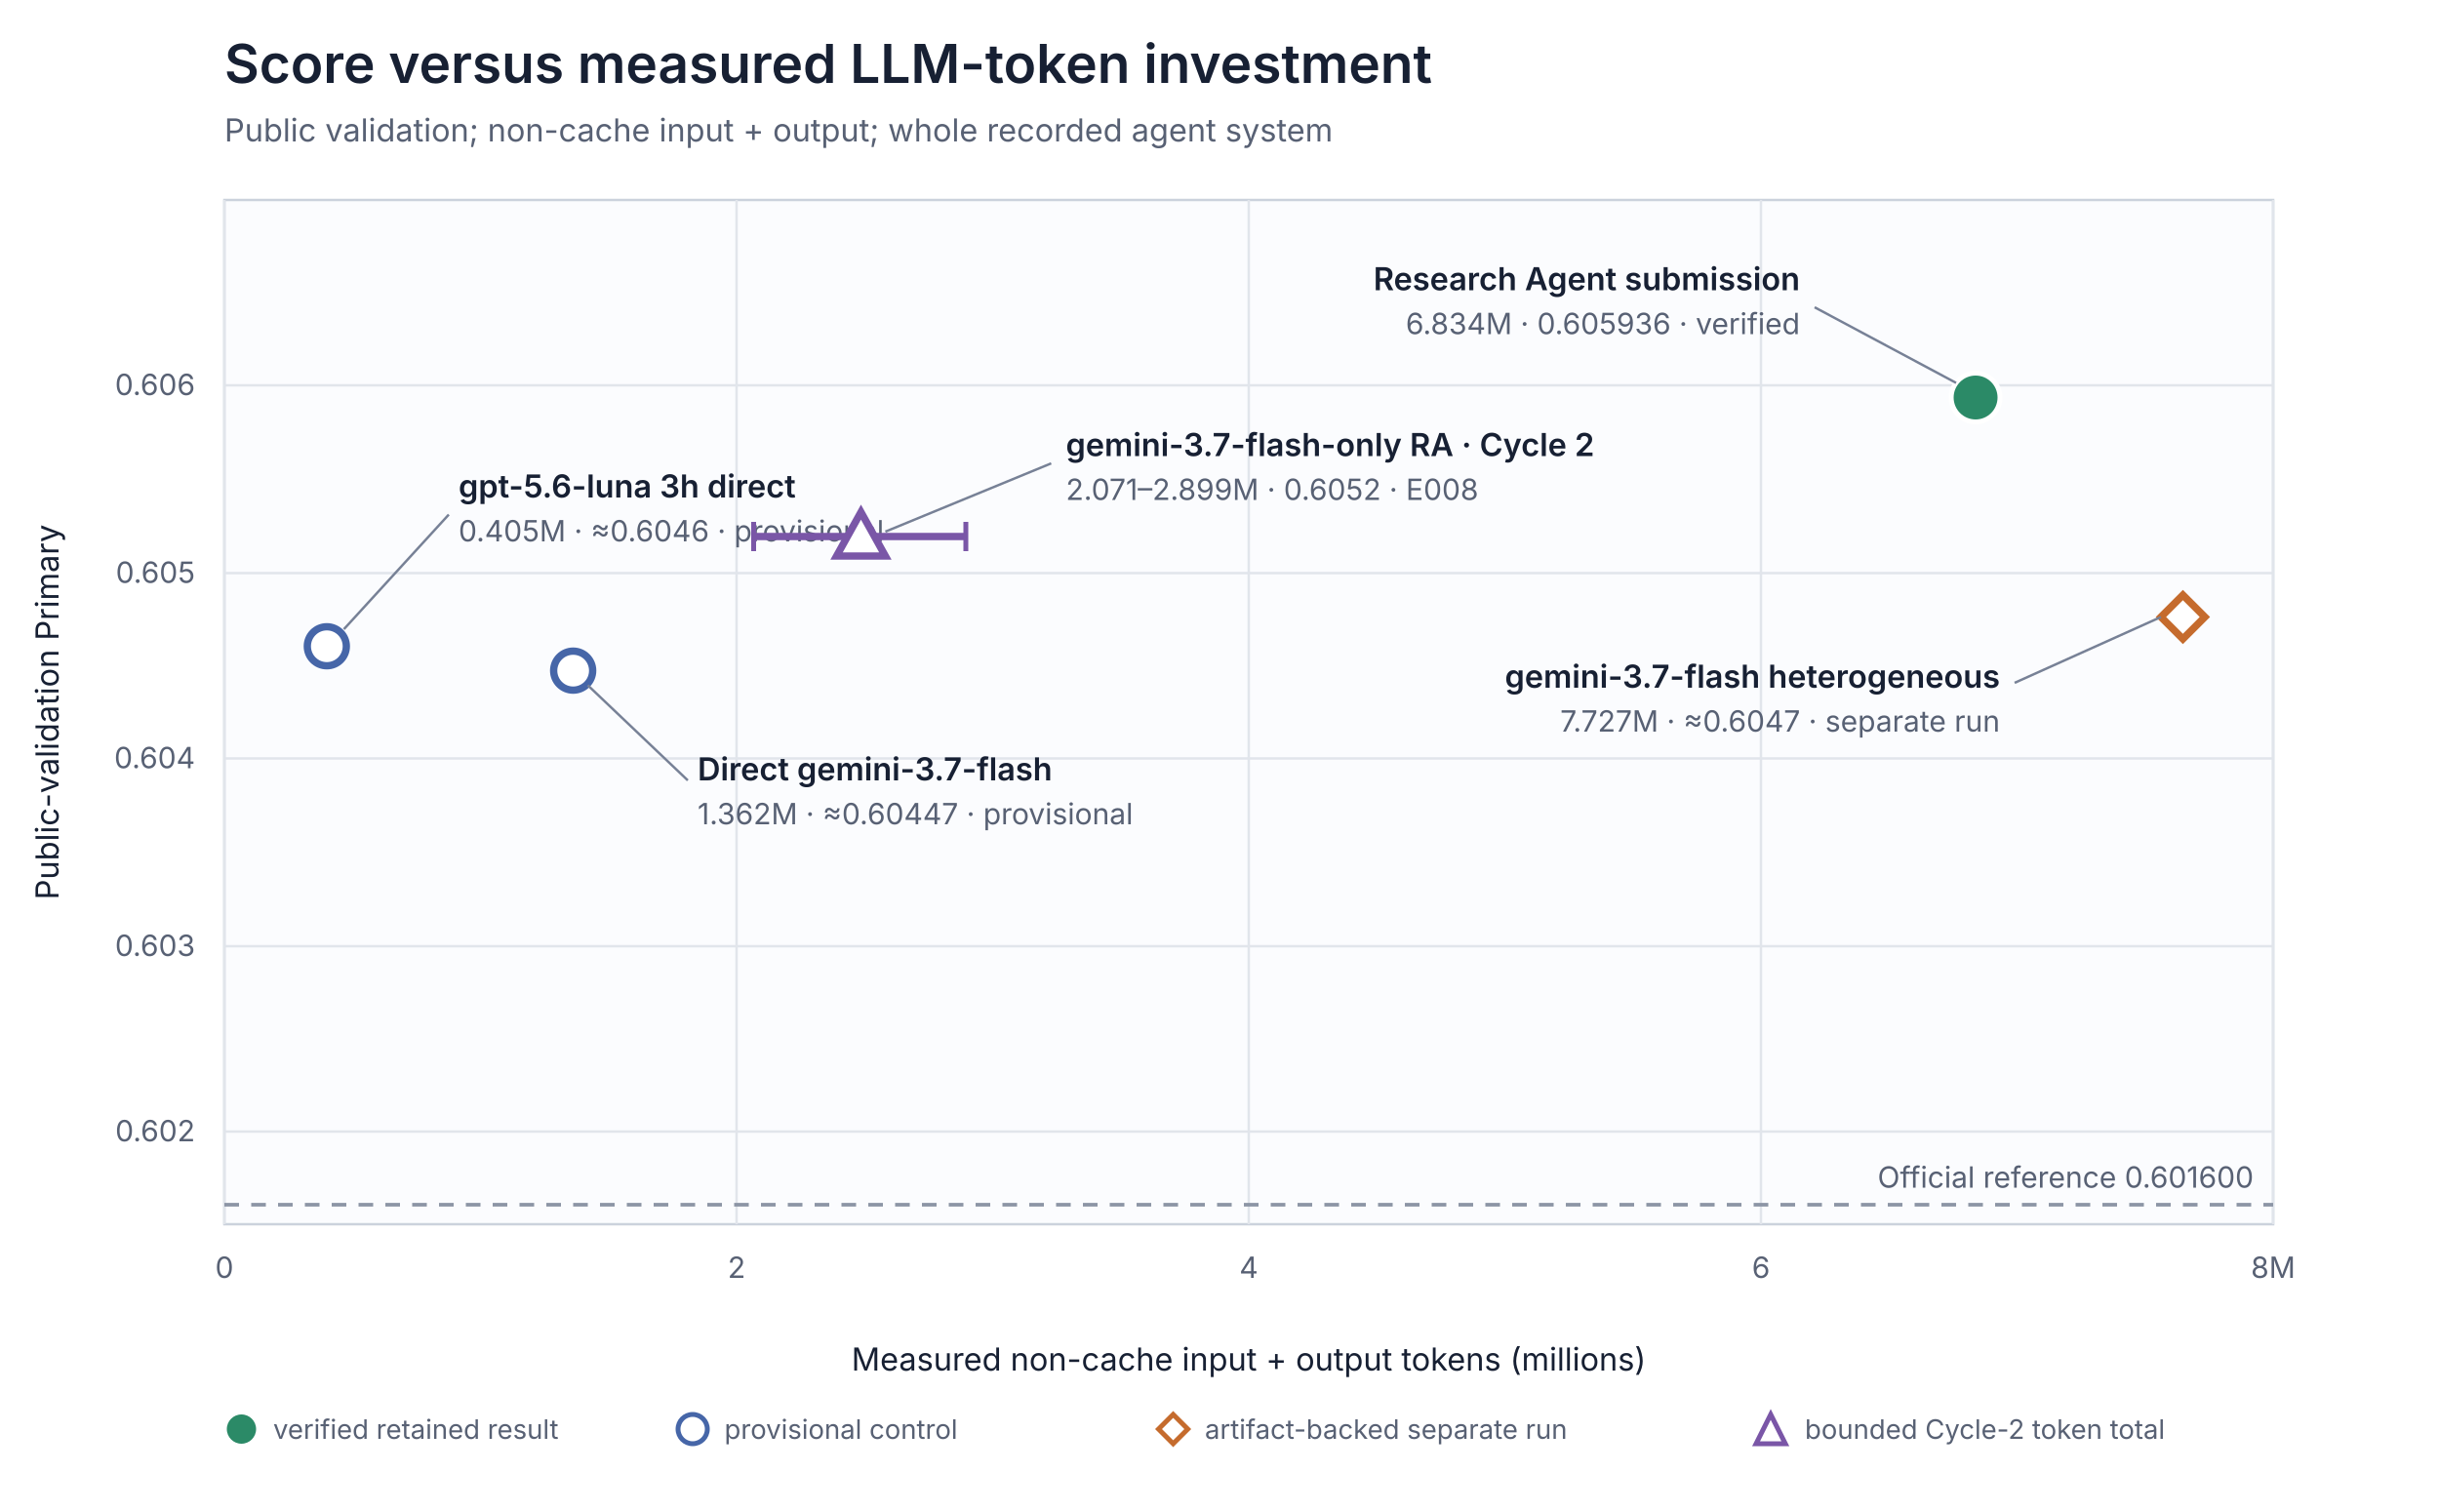
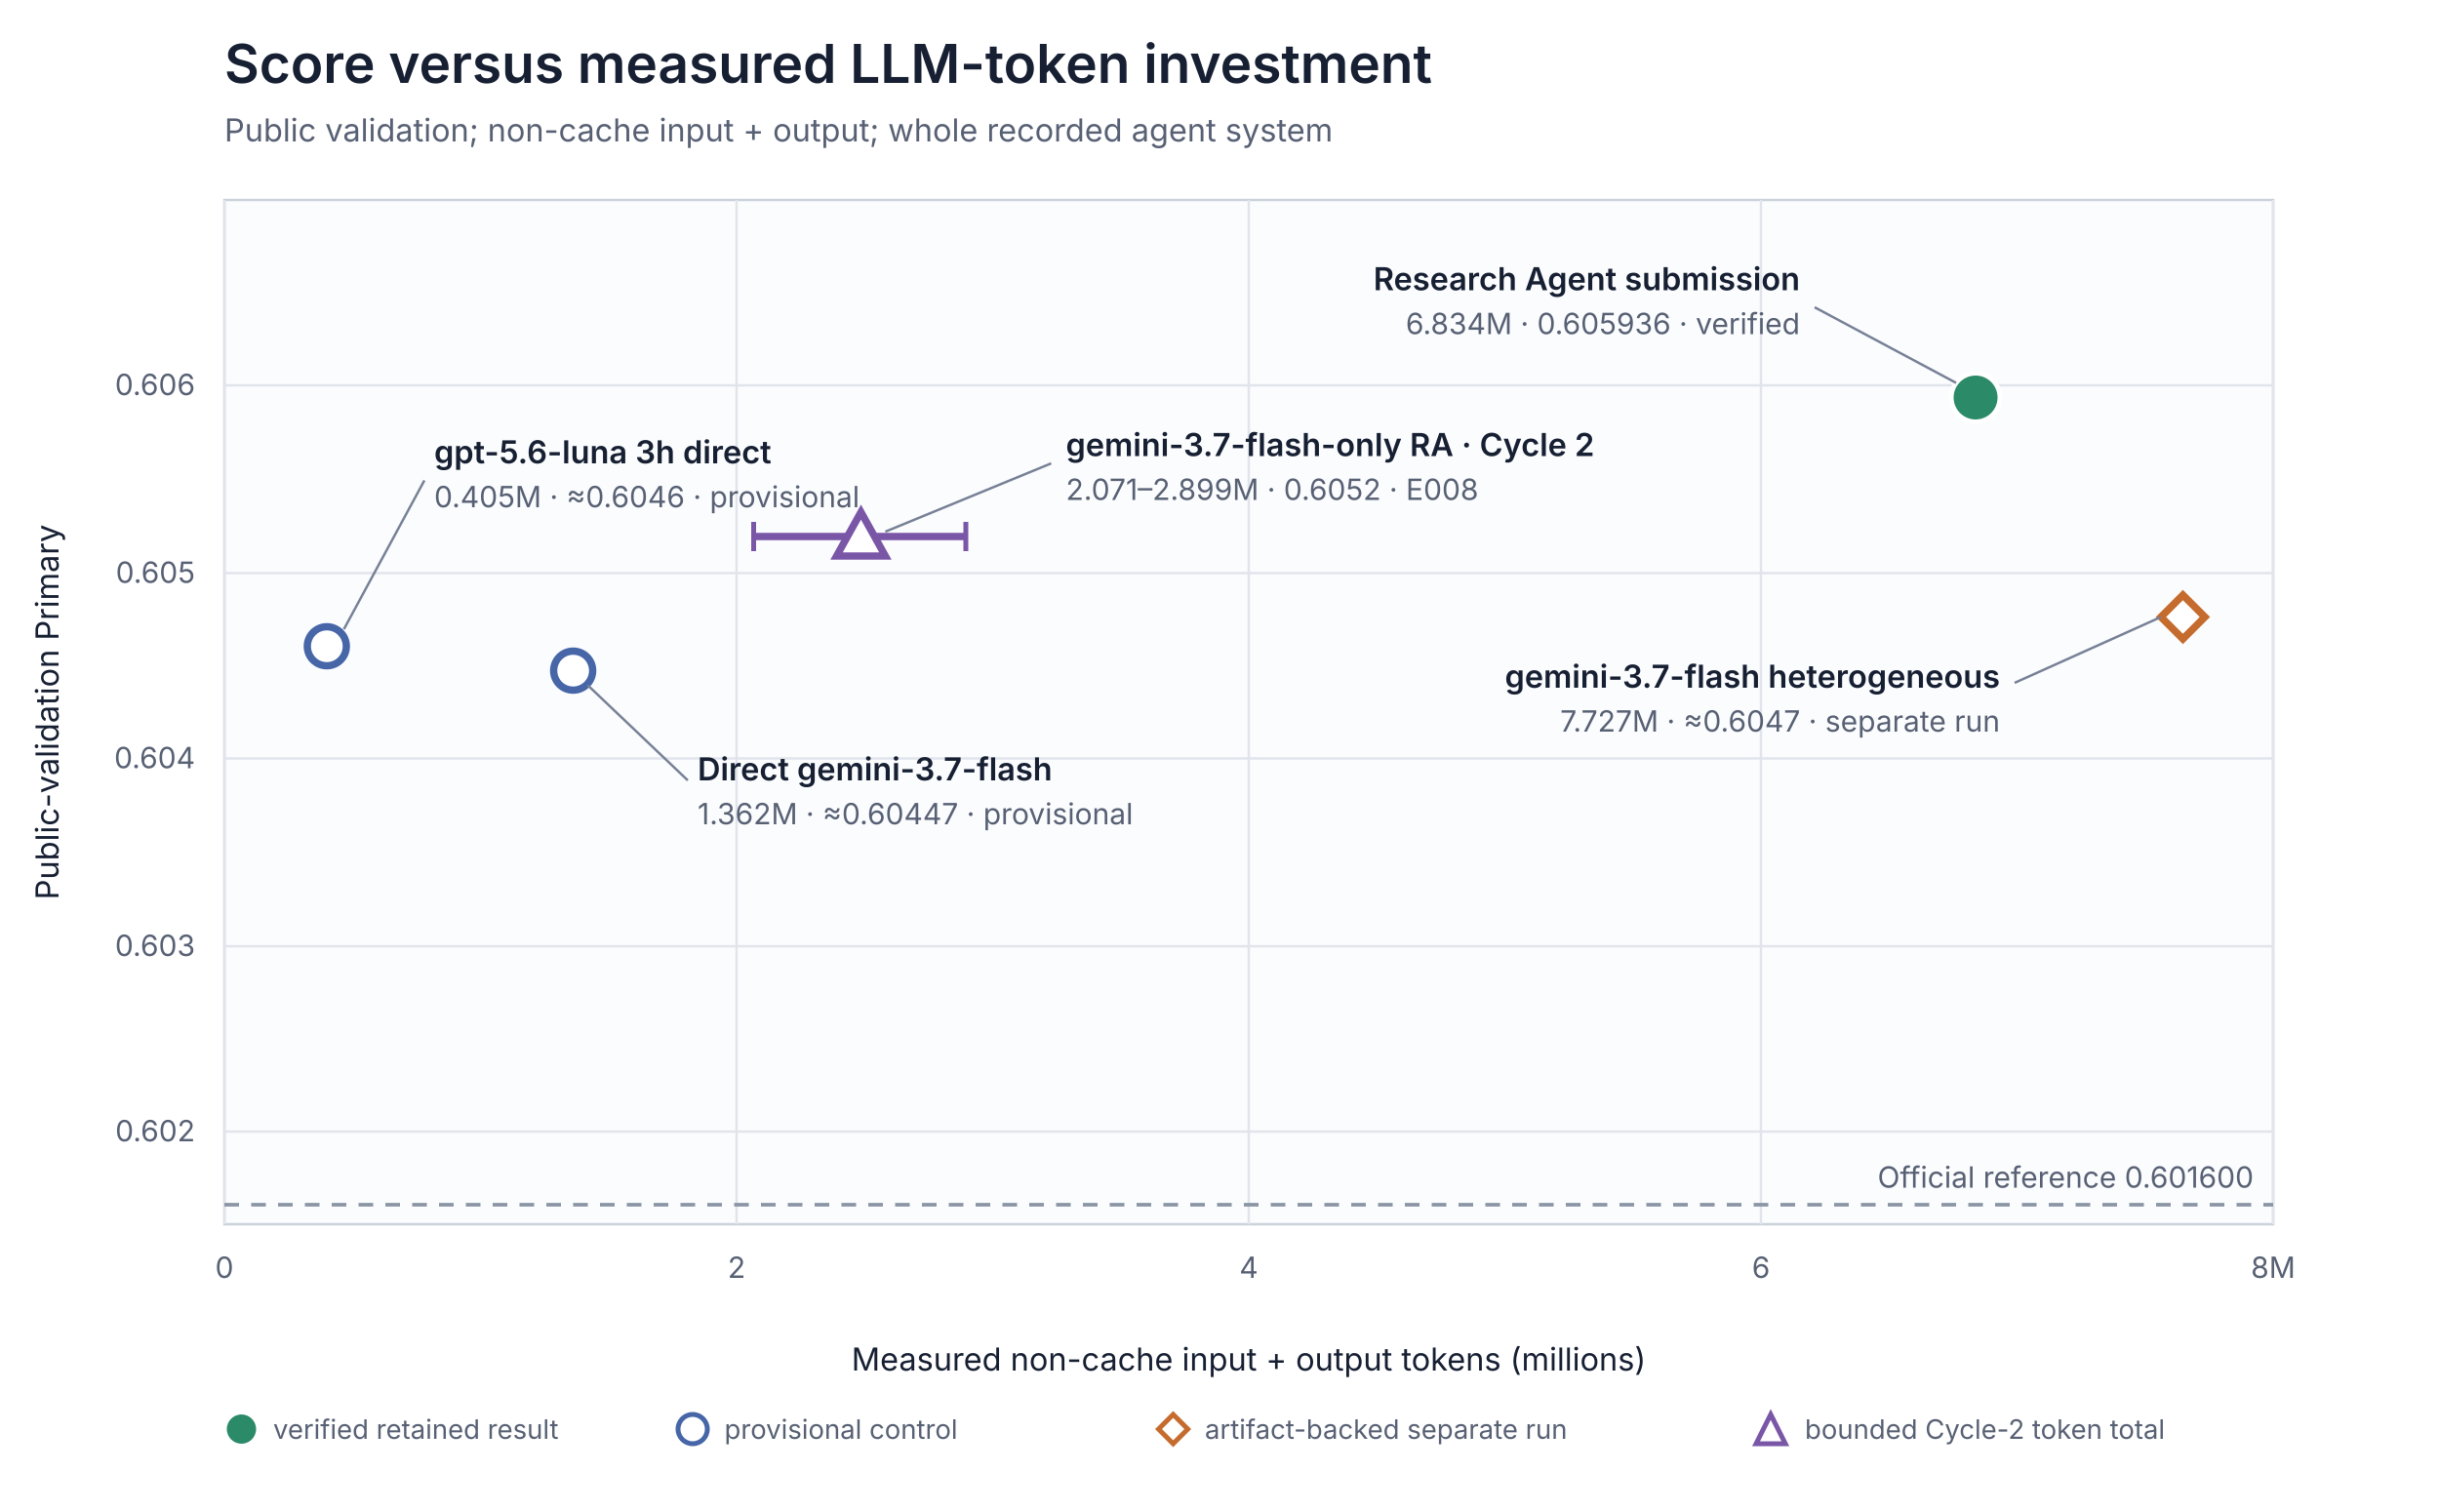
<svg xmlns="http://www.w3.org/2000/svg" width="1000" height="620" viewBox="0 0 1000 620" role="img" aria-labelledby="title desc">
  <rect width="1000" height="620" fill="#ffffff" />
  <text x="92" y="34" font-family="Inter, Arial, sans-serif" font-size="22" font-weight="600" fill="#172033">Score versus measured LLM-token investment</text>
  <text x="92" y="58" font-family="Inter, Arial, sans-serif" font-size="13" fill="#586174">Public validation; non-cache input + output; whole recorded agent system</text>
  <rect x="92" y="82" width="840" height="420" fill="#fbfcfe" stroke="#cbd2dc" />
  <g font-family="Inter, Arial, sans-serif" font-size="12" fill="#586174" stroke="#e1e5eb">
    <line x1="92" y1="464" x2="932" y2="464" />
    <text x="80" y="468" text-anchor="end" stroke="none">0.602</text>
    <line x1="92" y1="388" x2="932" y2="388" />
    <text x="80" y="392" text-anchor="end" stroke="none">0.603</text>
    <line x1="92" y1="311" x2="932" y2="311" />
    <text x="80" y="315" text-anchor="end" stroke="none">0.604</text>
    <line x1="92" y1="235" x2="932" y2="235" />
    <text x="80" y="239" text-anchor="end" stroke="none">0.605</text>
    <line x1="92" y1="158" x2="932" y2="158" />
    <text x="80" y="162" text-anchor="end" stroke="none">0.606</text>
  </g>
  <g font-family="Inter, Arial, sans-serif" font-size="12" fill="#586174" stroke="#e1e5eb">
    <line x1="92" y1="82" x2="92" y2="502" />
    <text x="92" y="524" text-anchor="middle" stroke="none">0</text>
    <line x1="302" y1="82" x2="302" y2="502" />
    <text x="302" y="524" text-anchor="middle" stroke="none">2</text>
    <line x1="512" y1="82" x2="512" y2="502" />
    <text x="512" y="524" text-anchor="middle" stroke="none">4</text>
    <line x1="722" y1="82" x2="722" y2="502" />
    <text x="722" y="524" text-anchor="middle" stroke="none">6</text>
    <line x1="932" y1="82" x2="932" y2="502" />
    <text x="932" y="524" text-anchor="middle" stroke="none">8M</text>
  </g>
  <line x1="92" y1="494" x2="932" y2="494" stroke="#8c95a5" stroke-width="1.5" stroke-dasharray="6 5" />
  <text x="924" y="487" text-anchor="end" font-family="Inter, Arial, sans-serif" font-size="12" fill="#586174">Official reference 0.601600</text>
  <g font-family="Inter, Arial, sans-serif">
    <circle cx="134" cy="265" r="8" fill="#ffffff" stroke="#4666a8" stroke-width="3" />
-     <line x1="141" y1="258" x2="184" y2="211" stroke="#778196" />
-     <text x="188" y="204" font-size="13" font-weight="600" fill="#172033">gpt-5.6-luna 3h direct</text>
-     <text x="188" y="222" font-size="12" fill="#586174">0.405M · ≈0.6046 · provisional</text>
+     <line x1="141" y1="258" x2="174" y2="197" stroke="#778196" />
+     <text x="178" y="190" font-size="13" font-weight="600" fill="#172033">gpt-5.6-luna 3h direct</text>
+     <text x="178" y="208" font-size="12" fill="#586174">0.405M · ≈0.6046 · provisional</text>
    <circle cx="235" cy="275" r="8" fill="#ffffff" stroke="#4666a8" stroke-width="3" />
    <line x1="241" y1="281" x2="282" y2="320" stroke="#778196" />
    <text x="286" y="320" font-size="13" font-weight="600" fill="#172033">Direct gemini-3.7-flash</text>
    <text x="286" y="338" font-size="12" fill="#586174">1.362M · ≈0.60447 · provisional</text>
    <circle cx="810" cy="163" r="10" fill="#2b8a67" stroke="#ffffff" stroke-width="2" />
    <line x1="802" y1="157" x2="744" y2="126" stroke="#778196" />
    <text x="738" y="119" text-anchor="end" font-size="13" font-weight="600" fill="#172033">Research Agent submission</text>
    <text x="738" y="137" text-anchor="end" font-size="12" fill="#586174">6.834M · 0.605936 · verified</text>
    <line x1="309" y1="220" x2="396" y2="220" stroke="#7a56a7" stroke-width="3" />
    <line x1="309" y1="214" x2="309" y2="226" stroke="#7a56a7" stroke-width="2" />
    <line x1="396" y1="214" x2="396" y2="226" stroke="#7a56a7" stroke-width="2" />
    <path d="M 353 210 l 10 18 h -20 z" fill="#ffffff" stroke="#7a56a7" stroke-width="3" />
    <line x1="363" y1="218" x2="431" y2="190" stroke="#778196" />
    <text x="437" y="187" font-size="13" font-weight="600" fill="#172033">gemini-3.7-flash-only RA · Cycle 2</text>
    <text x="437" y="205" font-size="12" fill="#586174">2.071–2.899M · 0.6052 · E008</text>
    <path d="M 895 244 l 9 9 l -9 9 l -9 -9 z" fill="#ffffff" stroke="#c56b2d" stroke-width="3" />
    <line x1="886" y1="253" x2="826" y2="280" stroke="#778196" />
    <text x="820" y="282" text-anchor="end" font-size="13" font-weight="600" fill="#172033">gemini-3.7-flash heterogeneous</text>
    <text x="820" y="300" text-anchor="end" font-size="12" fill="#586174">7.727M · ≈0.6047 · separate run</text>
  </g>
  <text x="512" y="562" text-anchor="middle" font-family="Inter, Arial, sans-serif" font-size="13" fill="#172033">Measured non-cache input + output tokens (millions)</text>
  <text x="24" y="292" transform="rotate(-90 24 292)" text-anchor="middle" font-family="Inter, Arial, sans-serif" font-size="13" fill="#172033">Public-validation Primary</text>
  <g transform="translate(92 590)" font-family="Inter, Arial, sans-serif" font-size="11" fill="#586174">
    <circle cx="7" cy="-4" r="6" fill="#2b8a67" />
    <text x="20" y="0">verified retained result</text>
    <circle cx="192" cy="-4" r="6" fill="#ffffff" stroke="#4666a8" stroke-width="2" />
    <text x="205" y="0">provisional control</text>
    <path d="M 389 -10 l 6 6 l -6 6 l -6 -6 z" fill="#ffffff" stroke="#c56b2d" stroke-width="2" />
    <text x="402" y="0">artifact-backed separate run</text>
    <path d="M 634 -10 l 6 12 h -12 z" fill="#ffffff" stroke="#7a56a7" stroke-width="2" />
    <text x="648" y="0">bounded Cycle-2 token total</text>
  </g>
</svg>
